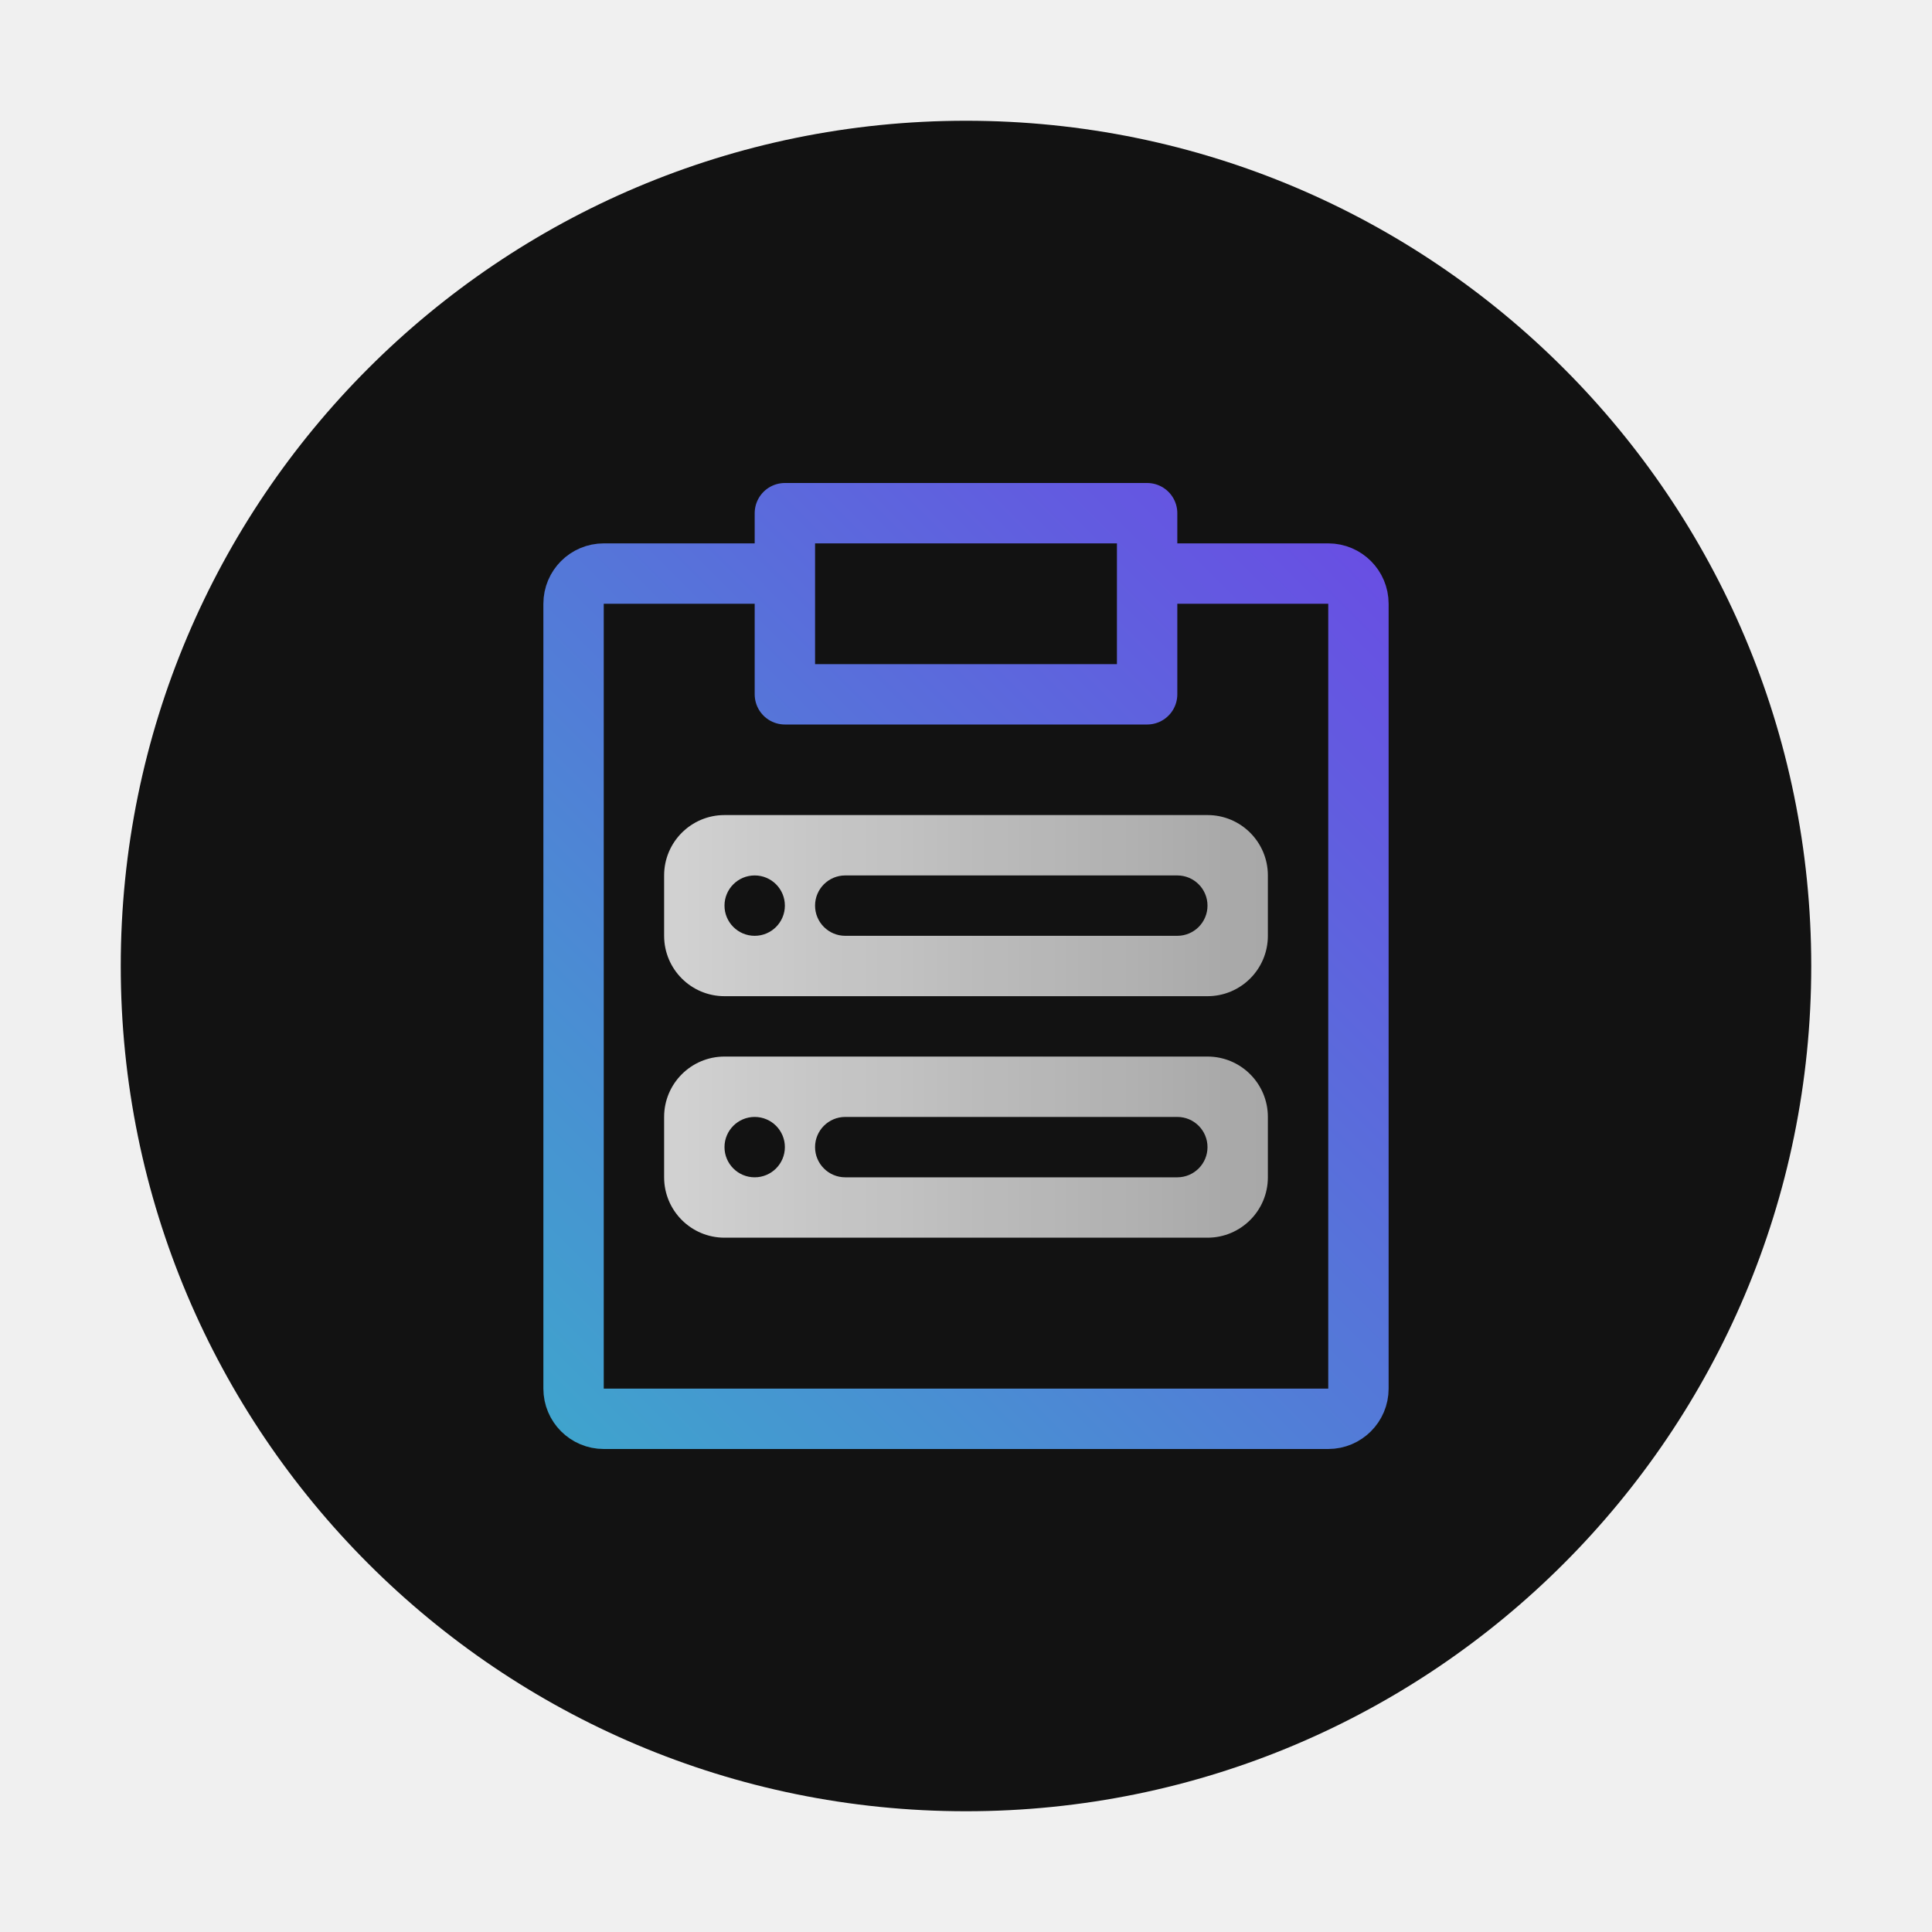
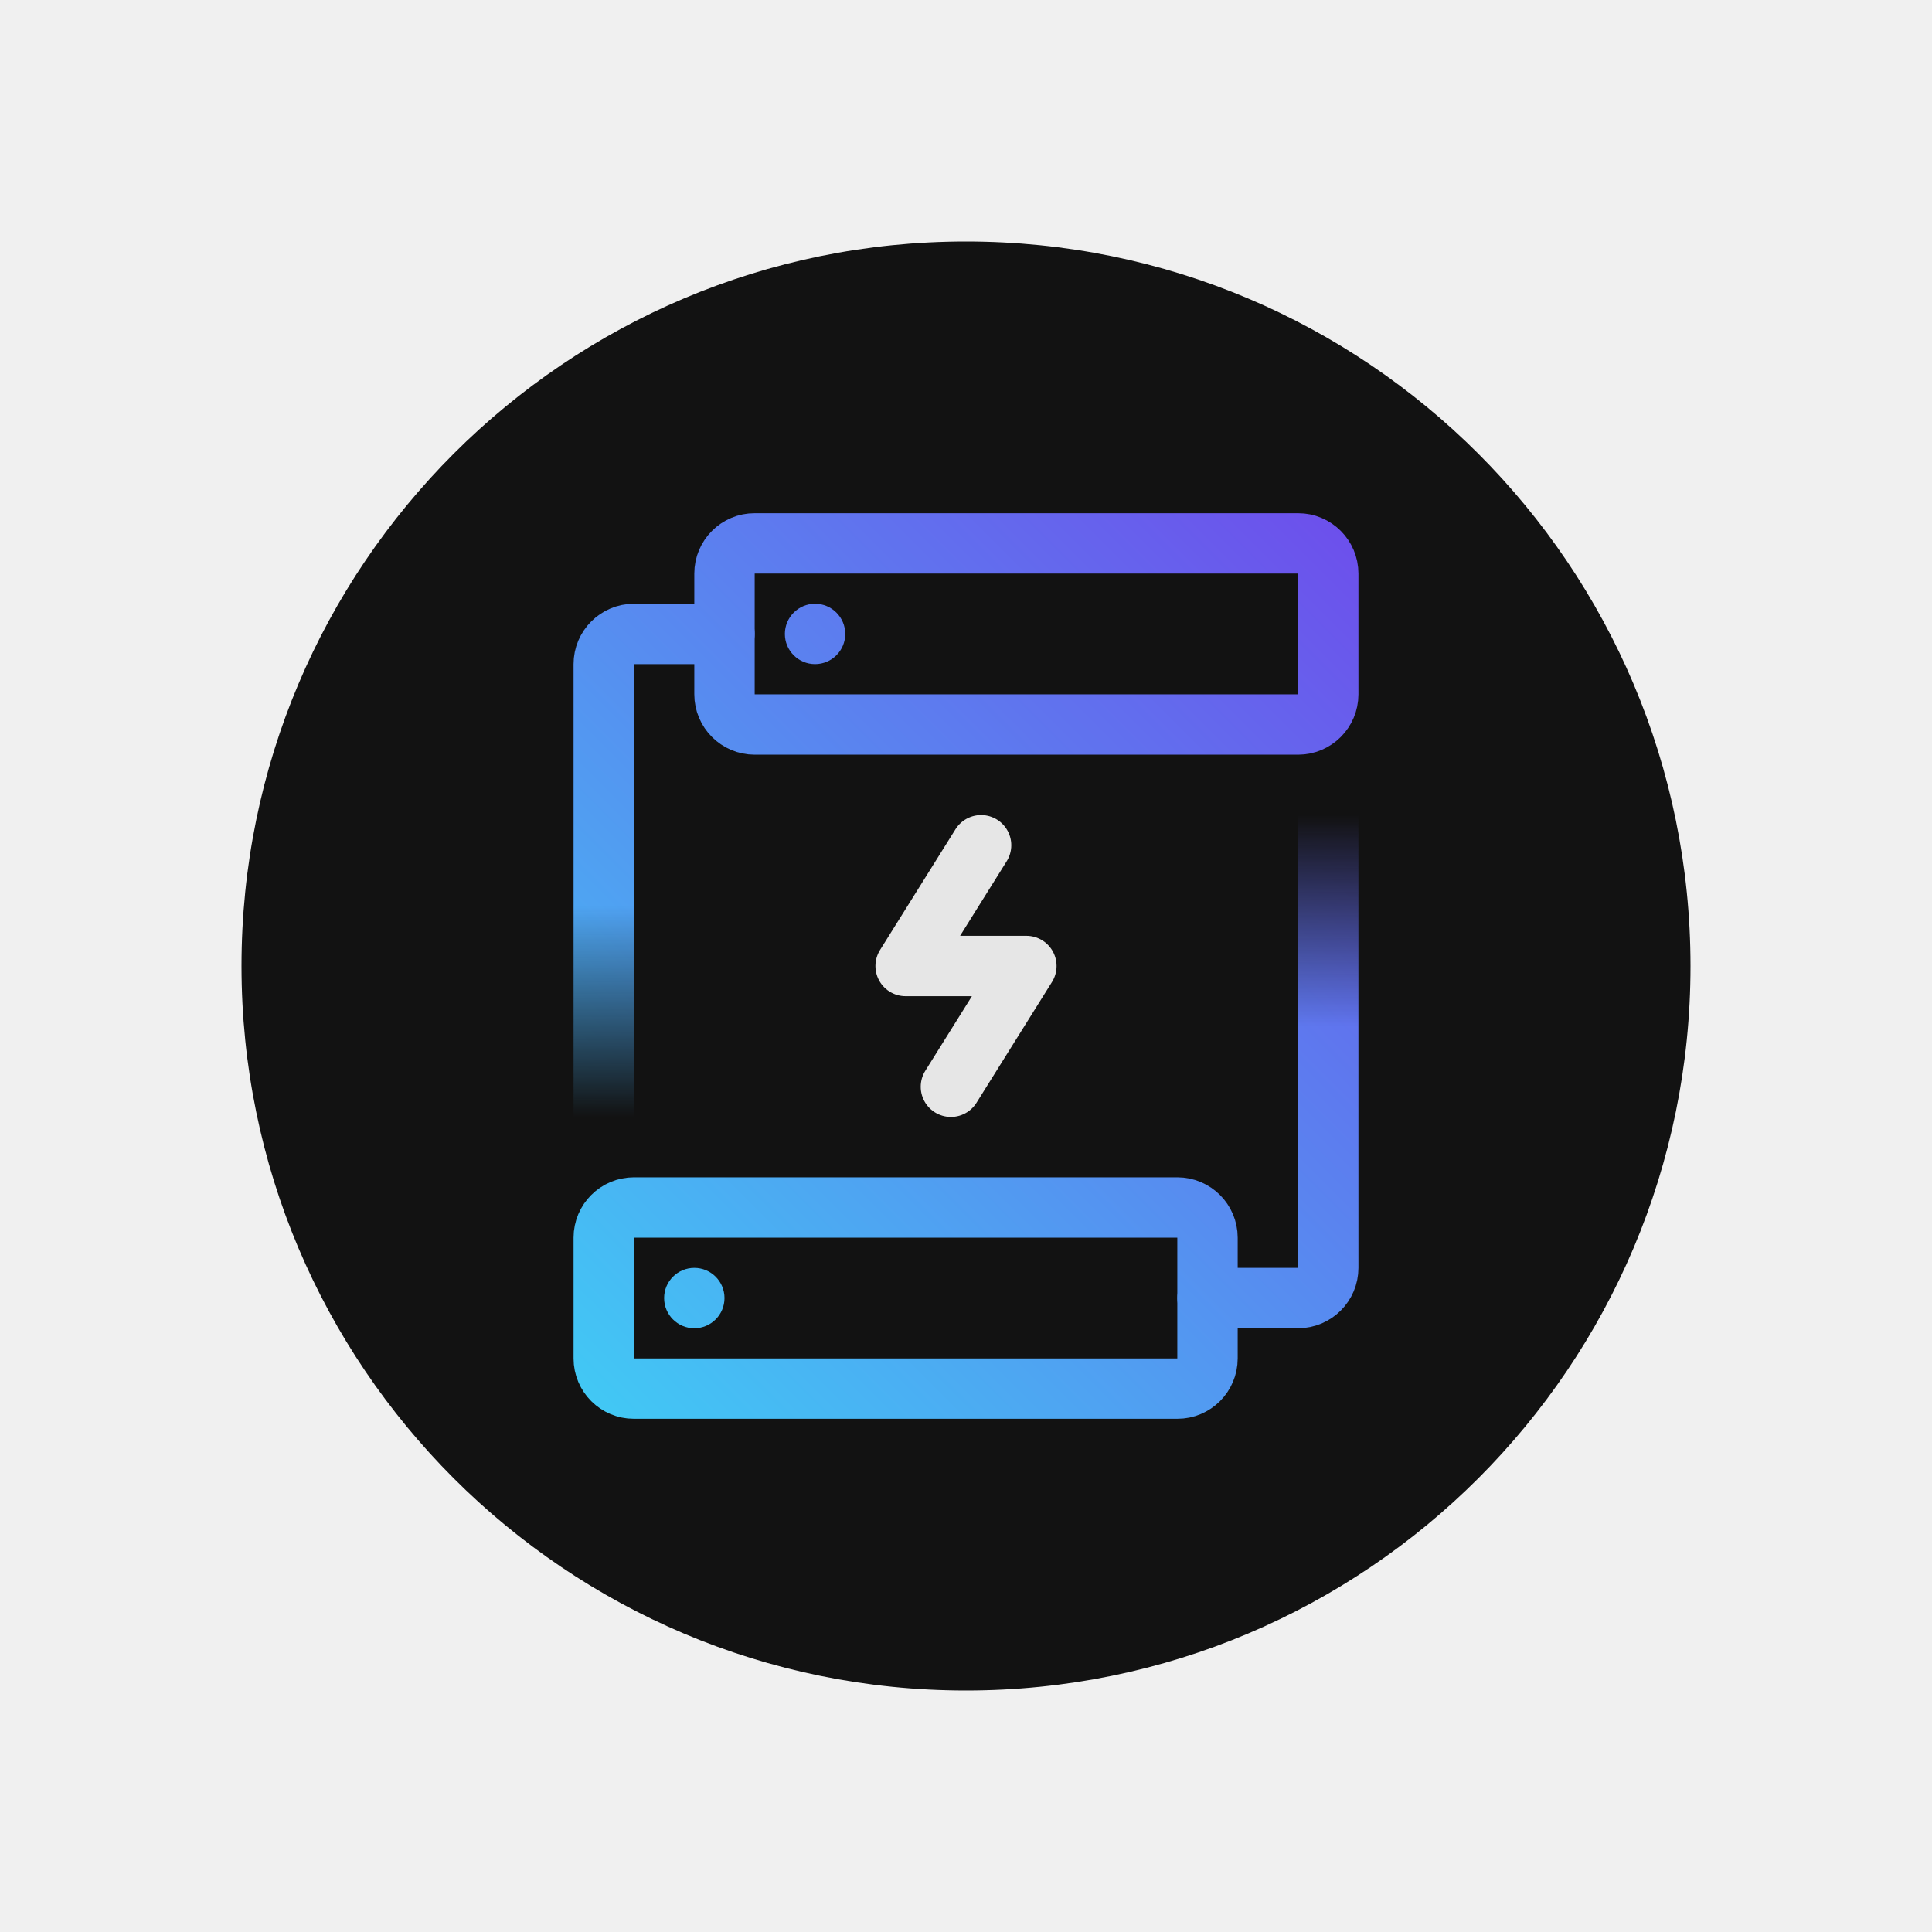
<svg xmlns="http://www.w3.org/2000/svg" xmlns:xlink="http://www.w3.org/1999/xlink" width="128" height="128" viewBox="0 0 128 128" version="1.1" id="svg1">
  <defs id="defs1">
    <linearGradient id="linearGradient15">
-       <stop style="stop-color:#ffffff;stop-opacity:0.9;" offset="0" id="stop15" />
-       <stop style="stop-color:#ffffff;stop-opacity:0.7;" offset="1" id="stop16" />
-     </linearGradient>
-     <linearGradient id="linearGradient3">
-       <stop style="stop-color:#3da8cc;stop-opacity:1;" offset="0.1" id="stop3" />
-       <stop style="stop-color:#6c47e5;stop-opacity:1;" offset="0.9" id="stop4" />
+       <stop style="stop-color:#ffffff;stop-opacity:1;" offset="0" id="stop15" />
+       <stop style="stop-color:#000000;stop-opacity:1;" offset="1" id="stop16" />
    </linearGradient>
    <mask maskUnits="userSpaceOnUse" id="mask43">
      <g id="g48">
        <rect style="fill:#ffffff;fill-opacity:1;stroke:none;stroke-width:2;stroke-linecap:round;stroke-linejoin:round;stroke-dasharray:none;stroke-dashoffset:16" id="rect44" width="16" height="1" x="8" y="11" ry="0.5" />
        <rect style="fill:#ffffff;fill-opacity:1;stroke:none;stroke-width:2;stroke-linecap:round;stroke-linejoin:round;stroke-dasharray:none;stroke-dashoffset:16" id="rect45" width="16" height="1" x="8" y="13" ry="0.5" />
        <rect style="fill:#ffffff;fill-opacity:1;stroke:none;stroke-width:2;stroke-linecap:round;stroke-linejoin:round;stroke-dasharray:none;stroke-dashoffset:16" id="rect46" width="16" height="1" x="8" y="20" ry="0.5" />
        <rect style="fill:#ffffff;fill-opacity:1;stroke:none;stroke-width:2;stroke-linecap:round;stroke-linejoin:round;stroke-dasharray:none;stroke-dashoffset:16" id="rect47" width="16" height="1" x="8" y="22" ry="0.5" />
        <rect style="fill:#ffffff;fill-opacity:1;stroke:none;stroke-width:2;stroke-linecap:round;stroke-linejoin:round;stroke-dasharray:none;stroke-dashoffset:16" id="rect48" width="20" height="1" x="6" y="6" ry="0.5" />
      </g>
    </mask>
    <mask maskUnits="userSpaceOnUse" id="mask17">
      <g id="g18">
        <path id="path17" style="fill:none;stroke:#ffffff;stroke-width:2;stroke-linecap:butt;stroke-linejoin:round;stroke-dashoffset:16" d="m 21,5 c 2.329,0.061 5.315,-0.833 6,2 v 20 c 0,1.108 -0.892,2 -2,2 H 7 C 5.892,29 5,28.108 5,27 V 7 C 5,5.892 5.892,5 7,5 h 4" />
        <rect style="fill:none;fill-opacity:1;stroke:#ffffff;stroke-width:2;stroke-linecap:round;stroke-linejoin:round;stroke-dasharray:none;stroke-dashoffset:16" id="rect17" width="10" height="5" x="11" y="3" ry="1" rx="0" />
      </g>
    </mask>
-     <linearGradient xlink:href="#linearGradient3" id="linearGradient4" x1="14" y1="50" x2="50" y2="14" gradientUnits="userSpaceOnUse" gradientTransform="matrix(2.222222,0,0,2.222222,-7.111111,-7.111111)" />
-     <linearGradient xlink:href="#linearGradient15" id="linearGradient16" x1="6" y1="17" x2="26" y2="17" gradientUnits="userSpaceOnUse" />
-     <mask maskUnits="userSpaceOnUse" id="mask12">
-       <g id="g20" transform="matrix(0.5,0,0,0.5,-16,-16)">
-         <rect style="fill:#e5e5e5;stroke:none;stroke-width:4;stroke-linecap:round;stroke-linejoin:miter;stroke-dashoffset:16;stroke-opacity:1" id="rect13" width="40" height="12" x="44" y="54" ry="4" />
-         <rect style="fill:#000000;fill-opacity:1;stroke-width:4;stroke-linecap:round;stroke-dashoffset:16" id="rect15" width="26" height="4" x="54" y="58" ry="2" />
-         <rect style="fill:#e5e5e5;stroke:none;stroke-width:4;stroke-linecap:round;stroke-linejoin:miter;stroke-dashoffset:16;stroke-opacity:1" id="rect16" width="40" height="12" x="44" y="70" ry="4" />
-         <rect style="fill:#000000;fill-opacity:1;stroke-width:4;stroke-linecap:round;stroke-dashoffset:16" id="rect18" width="26" height="4" x="54" y="74" ry="2" />
-         <rect style="fill:#000000;fill-opacity:1;stroke-width:4;stroke-linecap:round;stroke-linejoin:round;stroke-dasharray:none;stroke-dashoffset:16;paint-order:normal" id="rect19" width="4" height="4" x="48" y="58" ry="2" />
-         <rect style="fill:#000000;fill-opacity:1;stroke-width:4;stroke-linecap:round;stroke-linejoin:round;stroke-dasharray:none;stroke-dashoffset:16;paint-order:normal" id="rect20" width="4" height="4" x="48" y="74" ry="2" />
+     <mask maskUnits="userSpaceOnUse" id="mask3">
+       <g id="g5" transform="translate(16,16)">
+         <rect style="stroke:#ffffff;stroke-width:2;stroke-linecap:round;stroke-linejoin:round;stroke-dashoffset:16;stroke-opacity:1;paint-order:normal" id="rect4" width="26" height="28" x="3" y="3" ry="1" />
+         <rect style="stroke:#ffffff;stroke-width:2;stroke-linecap:round;stroke-linejoin:round;stroke-dasharray:none;stroke-dashoffset:16;stroke-opacity:1;paint-order:normal" id="rect5" width="12" height="6" x="10" y="1" ry="1" rx="0" />
      </g>
    </mask>
-     <mask maskUnits="userSpaceOnUse" id="mask1">
-       <g id="g3" transform="matrix(2.222222,0,0,2.222222,28.44444,28.44444)">
-         <rect style="stroke:#ffffff;stroke-width:1.8;stroke-linecap:round;stroke-linejoin:round;stroke-dasharray:none;stroke-dashoffset:16;stroke-opacity:1;paint-order:normal" id="rect2" width="23.4" height="25.2" x="4.3" y="4.3" ry="0.9" />
-         <rect style="stroke:#ffffff;stroke-width:1.8;stroke-linecap:round;stroke-linejoin:round;stroke-dasharray:none;stroke-dashoffset:16;stroke-opacity:1;paint-order:normal" id="rect3" width="10.8" height="5.4" x="10.6" y="2.5" ry="0.85" rx="0" />
+     <mask maskUnits="userSpaceOnUse" id="mask6">
+       <g id="g11">
+         <rect style="fill:#e5e5e5;stroke:none;stroke-width:2;stroke-linecap:round;stroke-linejoin:miter;stroke-dashoffset:16;stroke-opacity:1" id="rect6" width="20" height="6" x="22" y="27" ry="2" />
+         <rect style="fill:#000000;fill-opacity:1;stroke-width:2;stroke-linecap:round;stroke-dashoffset:16" id="rect7" width="13" height="2" x="27" y="29" ry="1" />
+         <rect style="fill:#e5e5e5;stroke:none;stroke-width:2;stroke-linecap:round;stroke-linejoin:miter;stroke-dashoffset:16;stroke-opacity:1" id="rect8" width="20" height="6" x="22" y="35" ry="2" />
+         <rect style="fill:#000000;fill-opacity:1;stroke-width:2;stroke-linecap:round;stroke-dashoffset:16" id="rect9" width="13" height="2" x="27" y="37" ry="1" />
+         <rect style="fill:#000000;fill-opacity:1;stroke-width:2;stroke-linecap:round;stroke-linejoin:round;stroke-dasharray:none;stroke-dashoffset:16;paint-order:normal" id="rect10" width="2" height="2" x="24" y="29" ry="1" />
+         <rect style="fill:#000000;fill-opacity:1;stroke-width:2;stroke-linecap:round;stroke-linejoin:round;stroke-dasharray:none;stroke-dashoffset:16;paint-order:normal" id="rect11" width="2" height="2" x="24" y="37" ry="1" />
      </g>
    </mask>
+     <linearGradient xlink:href="#linearGradient3" id="linearGradient4" x1="0" y1="32" x2="32" y2="0" gradientUnits="userSpaceOnUse" gradientTransform="matrix(0.9375,0,0,0.9375,17,17)" />
+     <linearGradient id="linearGradient3">
+       <stop style="stop-color:#3fcff5;stop-opacity:1;" offset="0" id="stop3" />
+       <stop style="stop-color:#6f49eb;stop-opacity:1;" offset="1" id="stop4" />
+     </linearGradient>
+     <mask maskUnits="userSpaceOnUse" id="mask1">
+       <g id="g14" transform="matrix(2,0,0,2,-5,0)" style="stroke-width:1;stroke-dasharray:none">
+         <rect style="fill:none;stroke:#ffffff;stroke-width:1;stroke-linecap:round;stroke-linejoin:round;stroke-dasharray:none;stroke-dashoffset:16;stroke-opacity:1" id="rect12" width="10" height="3" x="14.5" y="9" ry="0.5" />
+         <path style="fill:none;stroke:url(#linearGradient14);stroke-width:1;stroke-linecap:round;stroke-linejoin:round;stroke-dasharray:none" d="M 14.5,10.5 H 13 A 0.5,0.5 135 0 0 12.5,11 l 0,8" id="path12" />
+         <path style="fill:none;stroke:url(#linearGradient16);stroke-width:1;stroke-linecap:round;stroke-linejoin:round;stroke-dasharray:none" d="M 22.5,21.5 H 24 A 0.5,0.5 135 0 0 24.5,21 v -8" id="path13" />
+         <rect style="fill:none;stroke:#ffffff;stroke-width:1;stroke-linecap:round;stroke-linejoin:round;stroke-dasharray:none;stroke-dashoffset:16;stroke-opacity:1" id="rect13" width="10" height="3" x="12.5" y="20" ry="0.5" />
+         <circle style="fill:#ffffff;stroke:none;stroke-width:1;stroke-linecap:round;stroke-linejoin:round;stroke-dasharray:none;stroke-opacity:1" id="circle13" cx="16" cy="10.5" r="0.5" />
+         <circle style="fill:#ffffff;stroke:none;stroke-width:1;stroke-linecap:round;stroke-linejoin:round;stroke-dasharray:none;stroke-opacity:1" id="circle14" cx="14" cy="21.5" r="0.5" />
+       </g>
+     </mask>
+     <linearGradient xlink:href="#linearGradient15" id="linearGradient14" gradientUnits="userSpaceOnUse" x1="13.5" y1="15" x2="13.5" y2="18.5" />
+     <linearGradient xlink:href="#linearGradient15" id="linearGradient16" gradientUnits="userSpaceOnUse" gradientTransform="rotate(180,18.5,16)" x1="13.5" y1="15" x2="13.5" y2="18.5" />
  </defs>
  <g id="layer1">
-     <circle style="fill:#121212;fill-opacity:1;stroke-width:4.667;stroke-linecap:round;stroke-dashoffset:16" id="path1" cx="64" cy="64" r="56" />
-     <rect style="fill:url(#linearGradient4);fill-opacity:1;stroke:none;stroke-width:4.444;stroke-linecap:butt;stroke-linejoin:round;stroke-dashoffset:16" id="rect1" width="80" height="80" x="24" y="24" mask="url(#mask1)" />
-     <rect style="fill:url(#linearGradient16);fill-opacity:1;stroke:none;stroke-width:2;stroke-linecap:round;stroke-linejoin:miter;stroke-dashoffset:16;stroke-opacity:1" id="rect14" width="24" height="26" x="4" y="4" ry="0" mask="url(#mask12)" transform="matrix(2,0,0,2,32,32)" />
+     <circle style="fill:#121212;fill-opacity:1;stroke-width:4;stroke-linecap:round;stroke-dashoffset:16" id="path1" cx="64" cy="64" r="48" />
+     <rect style="fill:url(#linearGradient4);fill-opacity:1;stroke:none;stroke-width:1.364;stroke-linecap:butt;stroke-linejoin:round;stroke-dasharray:none;stroke-dashoffset:16" id="rect1" width="30" height="30" x="17" y="17" mask="url(#mask1)" transform="scale(2)" />
+     <path style="fill:none;fill-rule:nonzero;stroke:#e6e6e6;stroke-width:4;stroke-linecap:round;stroke-linejoin:round;stroke-dasharray:none;stroke-opacity:1" d="m 65,56 -5,8 h 8 l -5,8" id="path6" />
  </g>
</svg>
